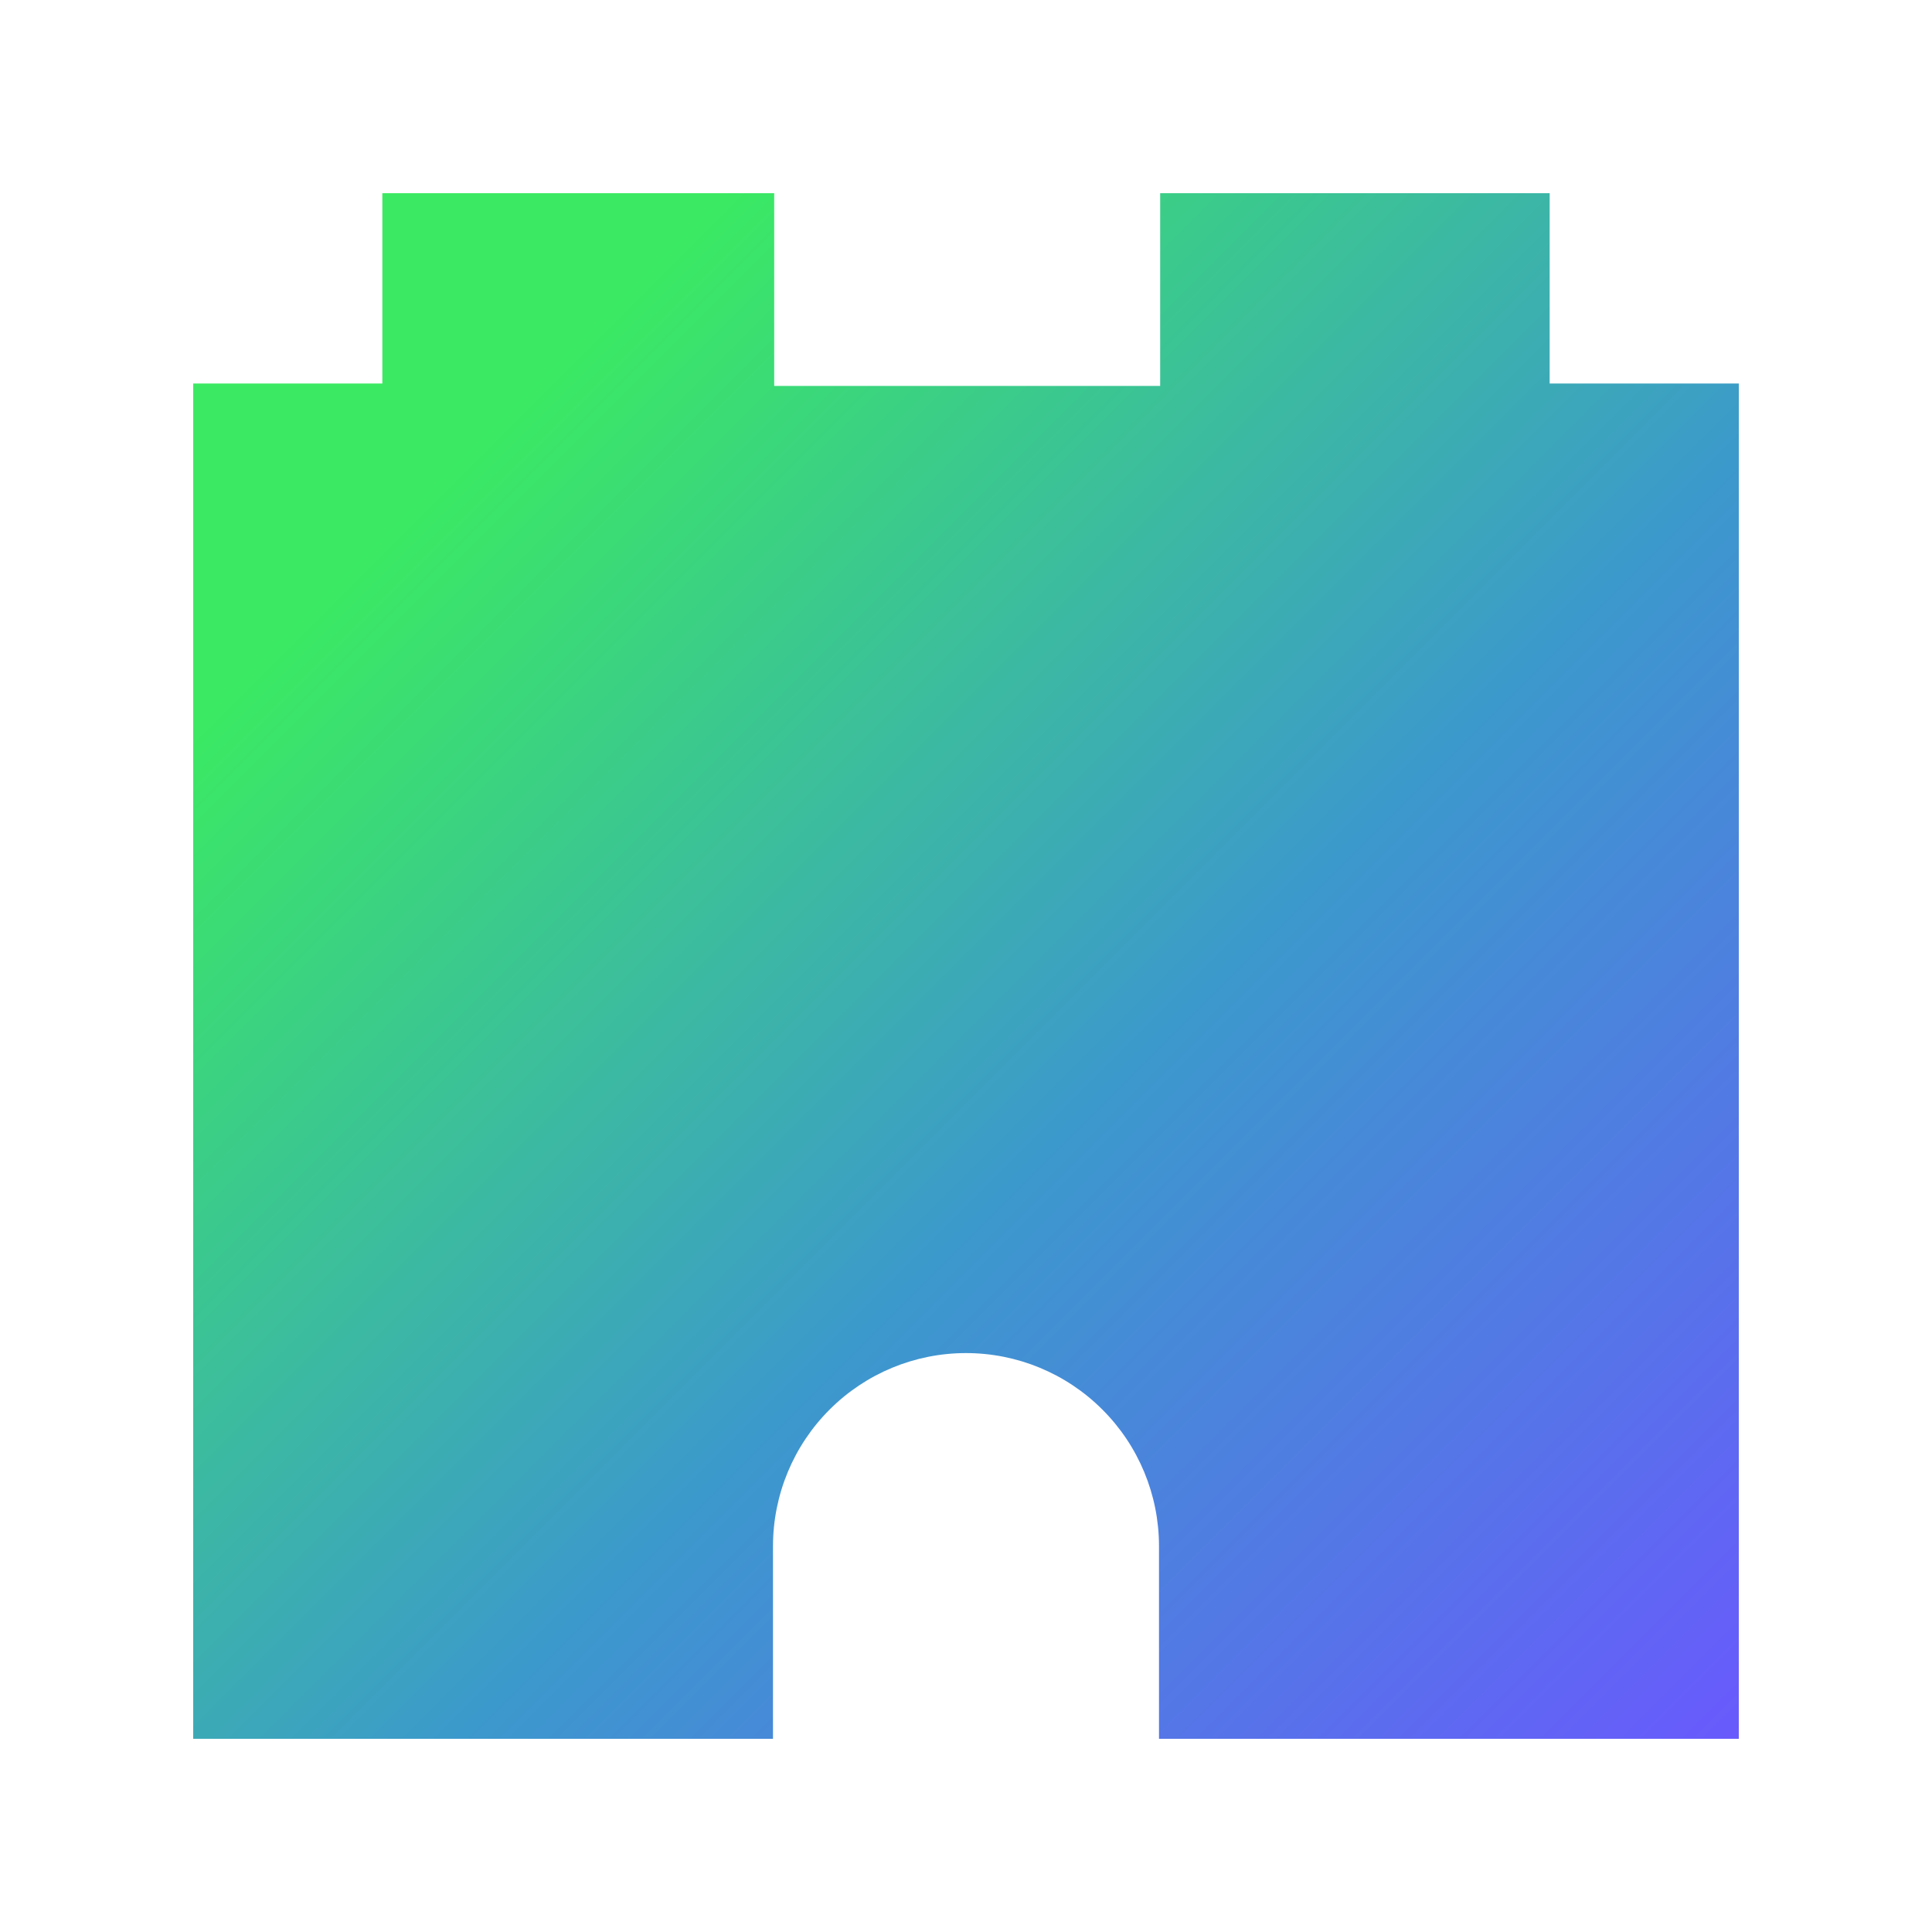
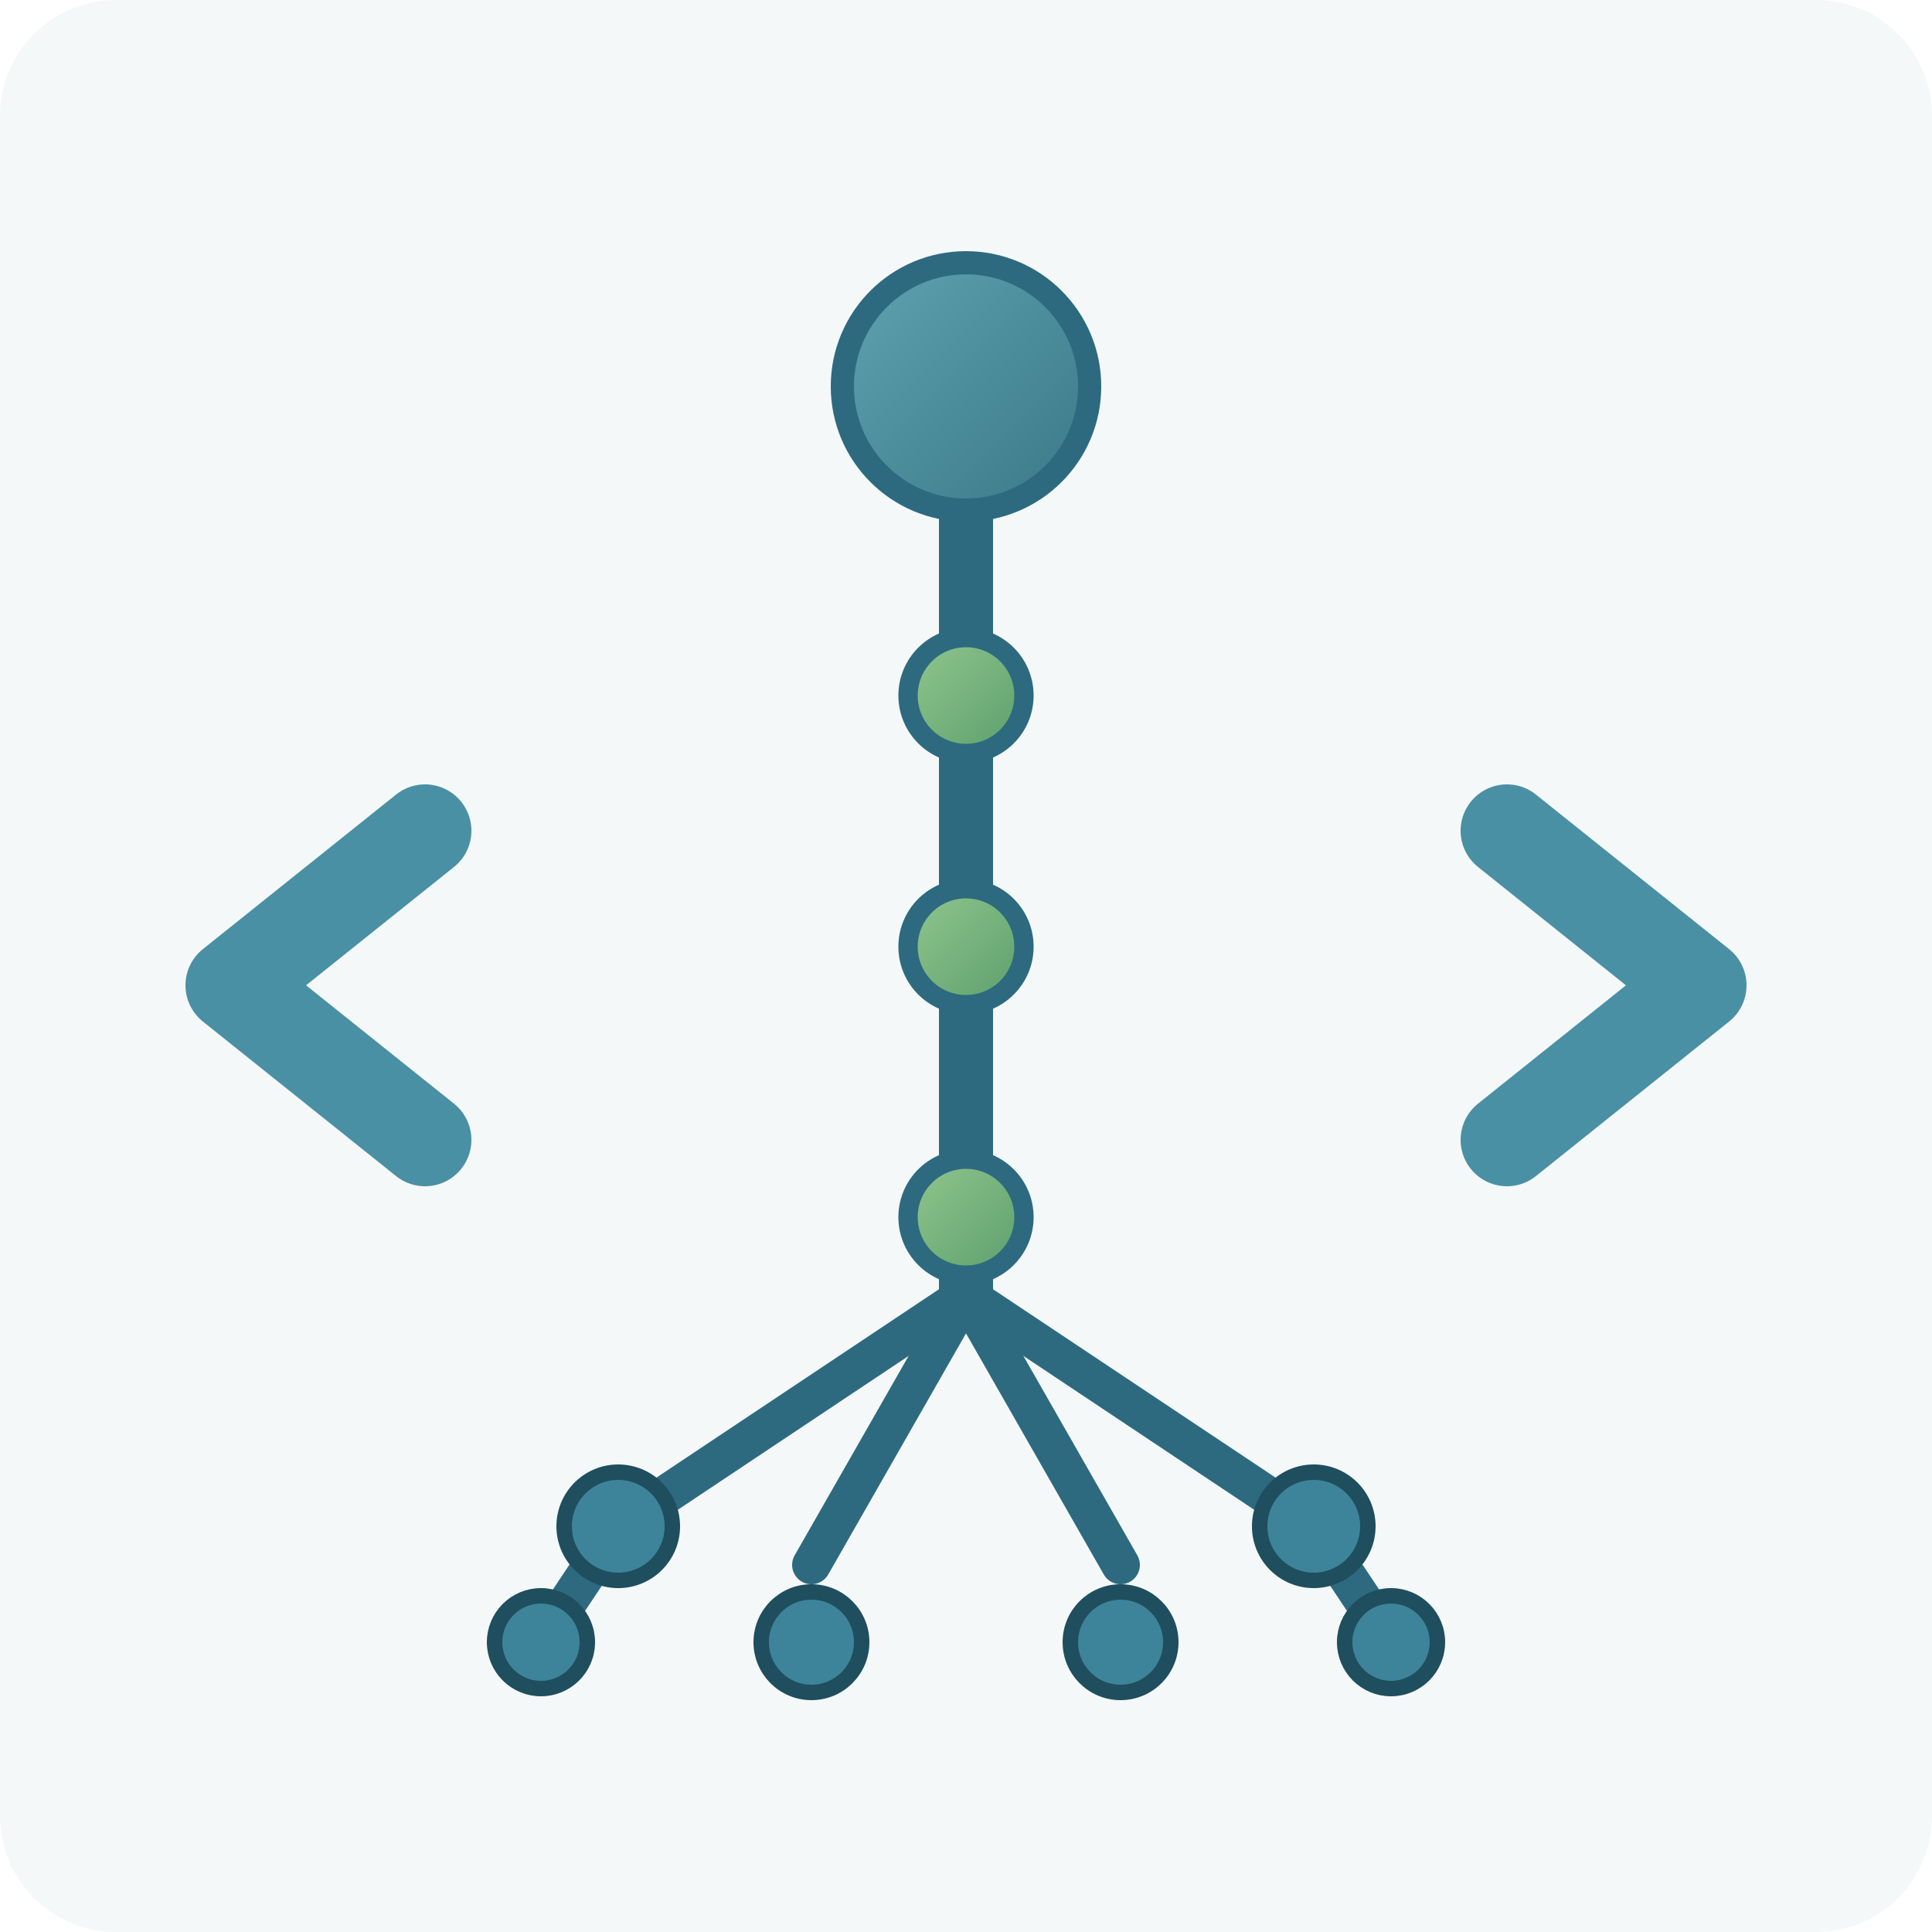
- <svg xmlns="http://www.w3.org/2000/svg" width="40" height="40" viewBox="0 0 40 40" fill="none">
-   <path d="M32.084 7.94V4H24.02V7.99H16.029V4H7.916V7.94H4V36H16.004V32.005C16.006 30.946 16.427 29.931 17.177 29.183C17.926 28.434 18.941 28.014 20 28.014C21.059 28.014 22.074 28.434 22.823 29.183C23.573 29.931 23.994 30.946 23.996 32.005V36H36V7.94H32.084Z" fill="url(#paint0_linear)" />
+ <svg xmlns="http://www.w3.org/2000/svg" version="1.1" id="XsdTreeLogo" x="0px" y="0px" viewBox="0 0 500 500" style="enable-background:new 0 0 500 500;" xml:space="preserve">
+   <style type="text/css">
+     .bg { fill: #F4F8F9; }
+     .bracket { fill: none; stroke: #4A90A4; stroke-width: 24; stroke-linecap: round; stroke-linejoin: round; }
+     .trunk { fill: none; stroke: #2D6A7F; stroke-width: 14; stroke-linecap: round; stroke-linejoin: round; }
+     .branch { fill: none; stroke: #2D6A7F; stroke-width: 10; stroke-linecap: round; stroke-linejoin: round; }
+     .node-main { fill: url(#gradMain); stroke: #2D6A7F; stroke-width: 6; }
+     .node-trunk { fill: url(#gradTrunk); stroke: #2D6A7F; stroke-width: 5; }
+     .node-leaf { fill: #3D849A; stroke: #1F4E5E; stroke-width: 4; }
+ </style>
  <defs>
-     <linearGradient id="paint0_linear" x1="2.942" y1="4.9" x2="37.777" y2="39.734" gradientUnits="userSpaceOnUse">
-       <stop offset="0.159" stop-color="#3BEA62" />
-       <stop offset="0.54" stop-color="#3C99CC" />
-       <stop offset="0.937" stop-color="#6B57FF" />
+     <linearGradient id="gradMain" x1="0%" y1="0%" x2="100%" y2="100%">
+       <stop offset="0%" style="stop-color:#5FA3B1;stop-opacity:1" />
+       <stop offset="100%" style="stop-color:#3A7887;stop-opacity:1" />
+     </linearGradient>
+     <linearGradient id="gradTrunk" x1="0%" y1="0%" x2="100%" y2="100%">
+       <stop offset="0%" style="stop-color:#92C78E;stop-opacity:1" />
+       <stop offset="100%" style="stop-color:#5B9E6C;stop-opacity:1" />
    </linearGradient>
  </defs>
+   <rect class="bg" width="500" height="500" rx="30" />
+   <g transform="translate(0, 5)">
+     <path class="bracket" d="M 110,210 L 60,250 L 110,290" />
+     <path class="bracket" d="M 390,210 L 440,250 L 390,290" />
+     <line class="trunk" x1="250" y1="120" x2="250" y2="330" />
+     <path class="branch" d="M 250,330 L 160,390 L 140,420" />
+     <path class="branch" d="M 250,330 L 210,400" />
+     <path class="branch" d="M 250,330 L 290,400" />
+     <path class="branch" d="M 250,330 L 340,390 L 360,420" />
+     <circle class="node-trunk" cx="250" cy="175" r="15" />
+     <circle class="node-trunk" cx="250" cy="240" r="15" />
+     <circle class="node-trunk" cx="250" cy="310" r="15" />
+     <circle class="node-leaf" cx="160" cy="390" r="14" />
+     <circle class="node-leaf" cx="140" cy="420" r="12" />
+     <circle class="node-leaf" cx="210" cy="420" r="13" />
+     <circle class="node-leaf" cx="290" cy="420" r="13" />
+     <circle class="node-leaf" cx="340" cy="390" r="14" />
+     <circle class="node-leaf" cx="360" cy="420" r="12" />
+     <circle class="node-main" cx="250" cy="95" r="32" />
+   </g>
</svg>
